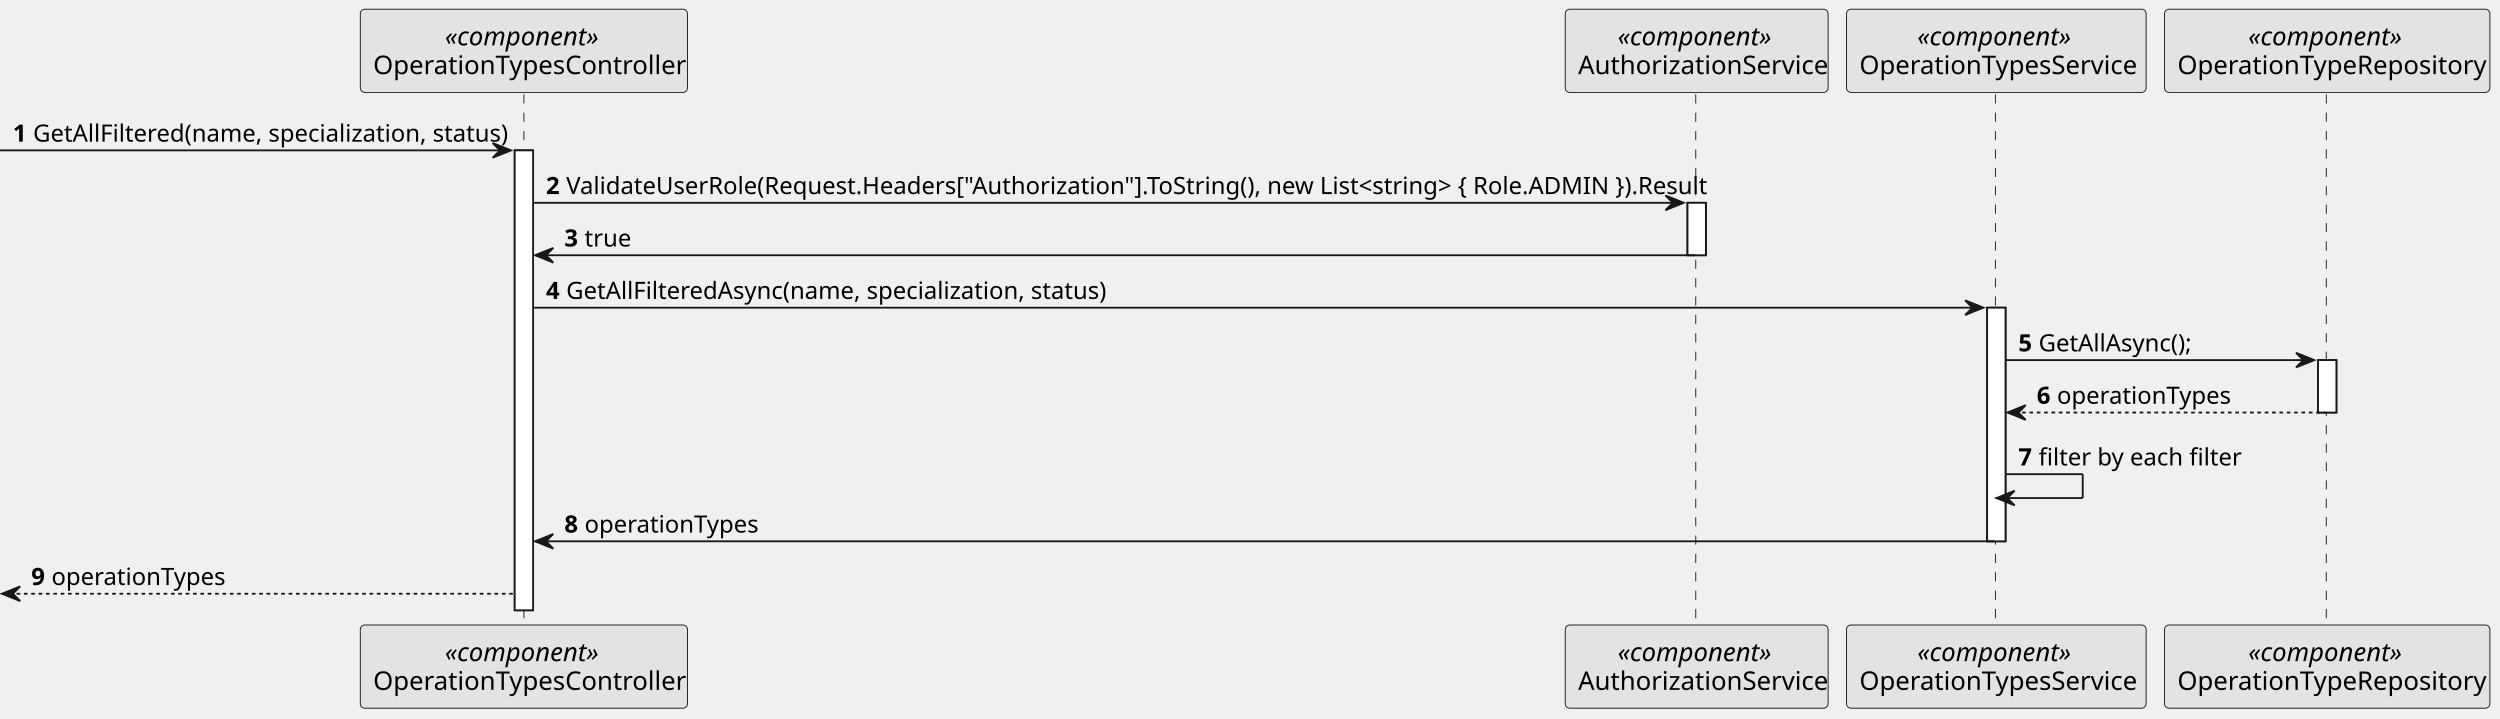
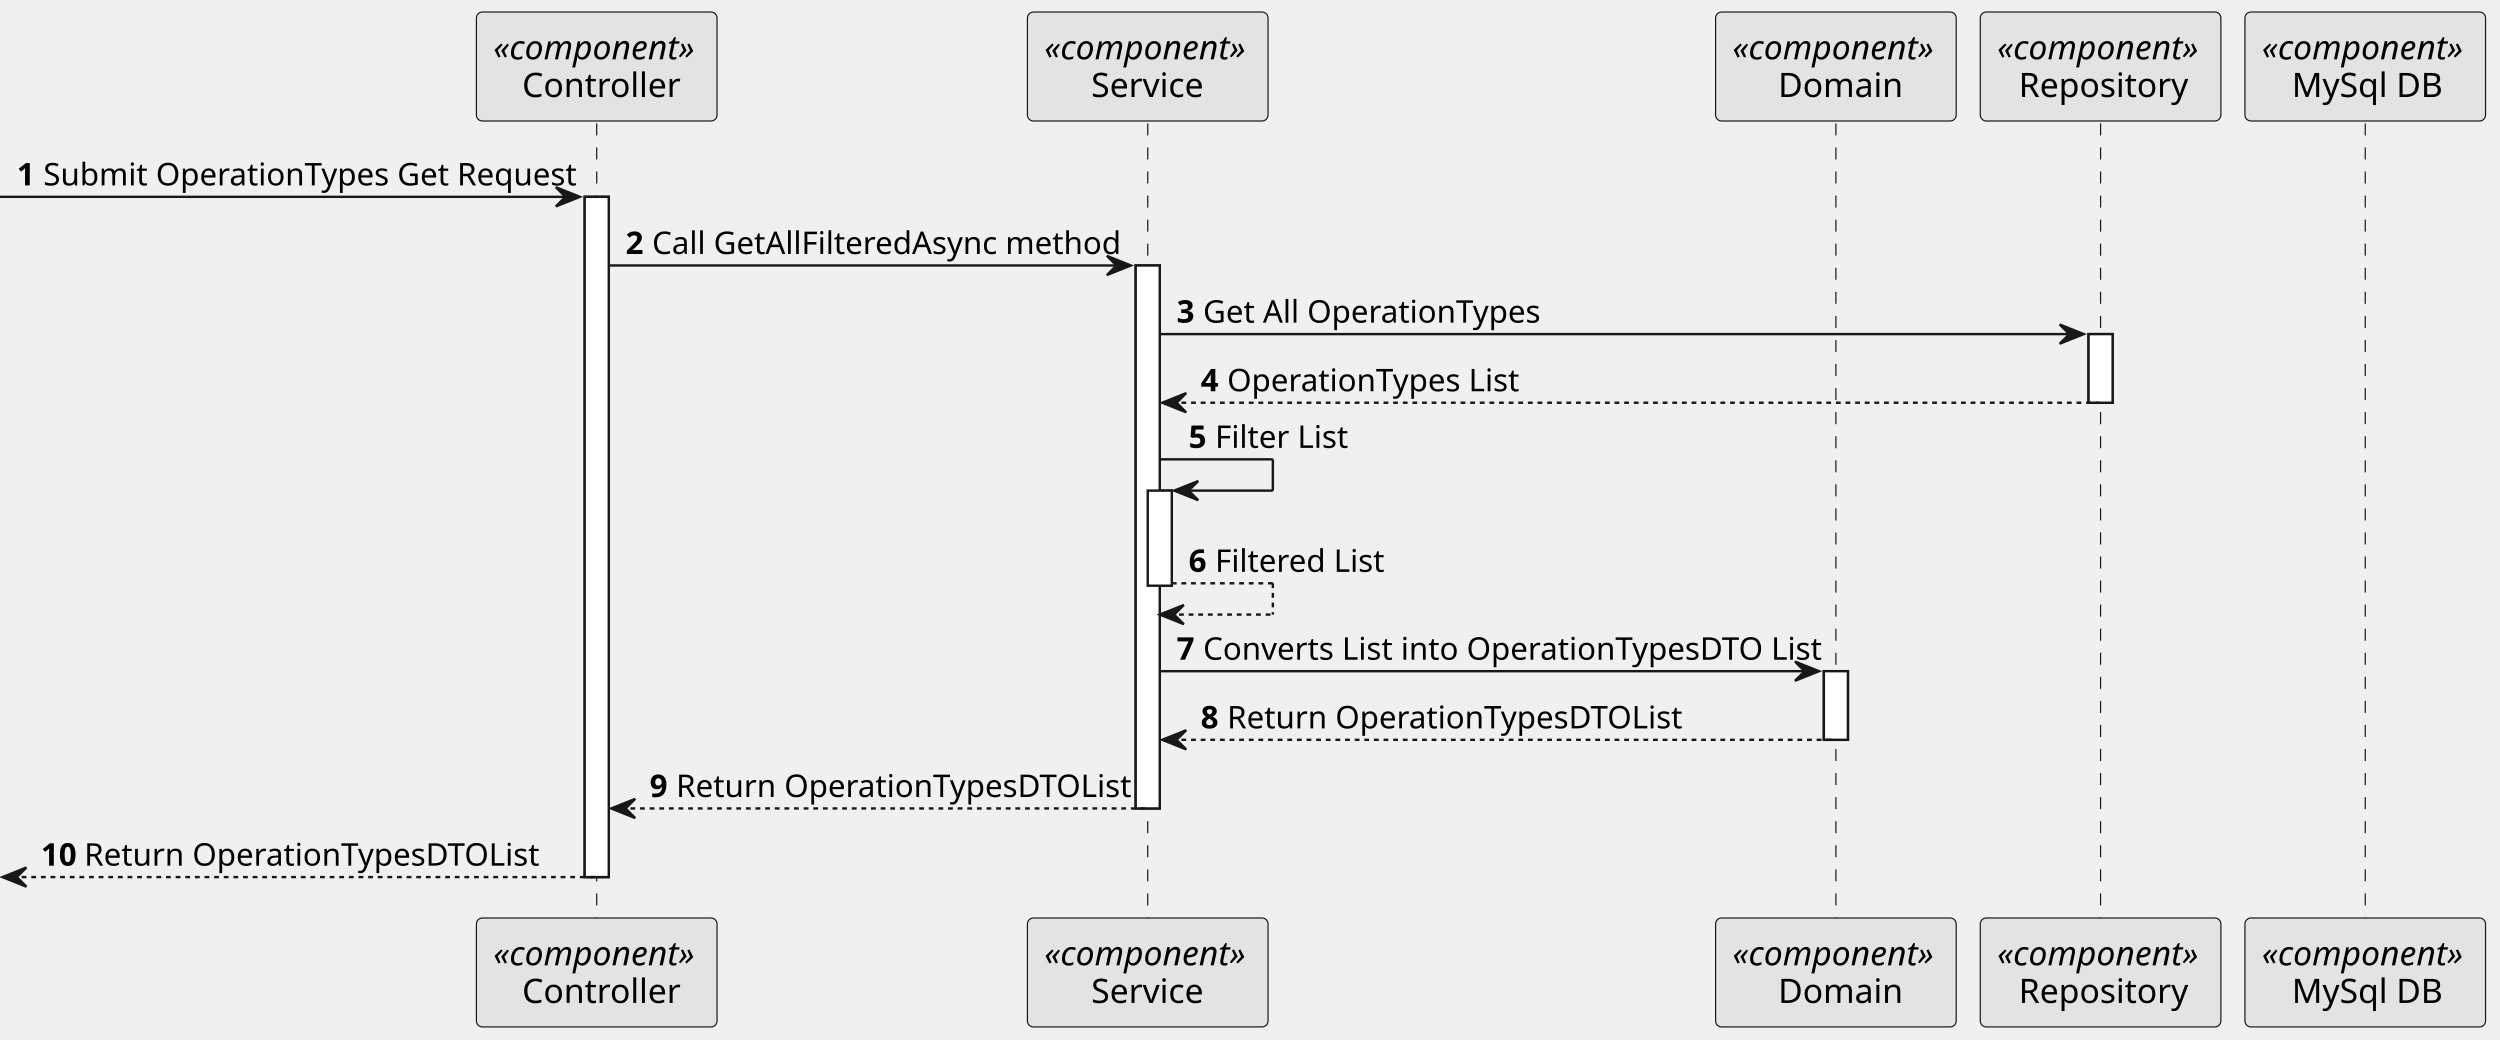
- <svg xmlns="http://www.w3.org/2000/svg" contentStyleType="text/css" height="391px" preserveAspectRatio="none" style="width:1360px;height:391px;background:#FFFFFF;" version="1.1" viewBox="0 0 1360 391" width="1360px" zoomAndPan="magnify">
+ <svg xmlns="http://www.w3.org/2000/svg" contentStyleType="text/css" height="432px" preserveAspectRatio="none" style="width:1039px;height:432px;background:#FFFFFF;" version="1.1" viewBox="0 0 1039 432" width="1039px" zoomAndPan="magnify">
  <defs />
  <g>
-     <rect fill="#FFFFFF" height="250.188" style="stroke:#181818;stroke-width:1.0;" width="10" x="280" y="81.805" />
-     <rect fill="#FFFFFF" height="28.523" style="stroke:#181818;stroke-width:1.0;" width="10" x="918" y="110.328" />
-     <rect fill="#FFFFFF" height="127.094" style="stroke:#181818;stroke-width:1.0;" width="10" x="1081" y="167.375" />
-     <rect fill="#FFFFFF" height="28.523" style="stroke:#181818;stroke-width:1.0;" width="10" x="1261" y="195.898" />
-     <line style="stroke:#181818;stroke-width:0.5;stroke-dasharray:5.0,5.0;" x1="285" x2="285" y1="51.281" y2="340.992" />
-     <line style="stroke:#181818;stroke-width:0.5;stroke-dasharray:5.0,5.0;" x1="922.5" x2="922.5" y1="51.281" y2="340.992" />
-     <line style="stroke:#181818;stroke-width:0.5;stroke-dasharray:5.0,5.0;" x1="1085.5" x2="1085.5" y1="51.281" y2="340.992" />
-     <line style="stroke:#181818;stroke-width:0.5;stroke-dasharray:5.0,5.0;" x1="1265.5" x2="1265.5" y1="51.281" y2="340.992" />
-     <rect fill="#E3E3E3" height="45.281" rx="2.5" ry="2.5" style="stroke:#181818;stroke-width:0.5;" width="178" x="196" y="5" />
-     <text fill="#000000" font-family="sans-serif" font-size="14" font-style="italic" lengthAdjust="spacing" textLength="86" x="242" y="24.674">«component»</text>
-     <text fill="#000000" font-family="sans-serif" font-size="14" lengthAdjust="spacing" textLength="164" x="203" y="40.315">OperationTypesController</text>
-     <rect fill="#E3E3E3" height="45.281" rx="2.5" ry="2.5" style="stroke:#181818;stroke-width:0.5;" width="178" x="196" y="339.992" />
-     <text fill="#000000" font-family="sans-serif" font-size="14" font-style="italic" lengthAdjust="spacing" textLength="86" x="242" y="359.666">«component»</text>
-     <text fill="#000000" font-family="sans-serif" font-size="14" lengthAdjust="spacing" textLength="164" x="203" y="375.307">OperationTypesController</text>
-     <rect fill="#E3E3E3" height="45.281" rx="2.5" ry="2.5" style="stroke:#181818;stroke-width:0.5;" width="143" x="851.5" y="5" />
-     <text fill="#000000" font-family="sans-serif" font-size="14" font-style="italic" lengthAdjust="spacing" textLength="86" x="880" y="24.674">«component»</text>
-     <text fill="#000000" font-family="sans-serif" font-size="14" lengthAdjust="spacing" textLength="129" x="858.5" y="40.315">AuthorizationService</text>
-     <rect fill="#E3E3E3" height="45.281" rx="2.5" ry="2.5" style="stroke:#181818;stroke-width:0.5;" width="143" x="851.5" y="339.992" />
-     <text fill="#000000" font-family="sans-serif" font-size="14" font-style="italic" lengthAdjust="spacing" textLength="86" x="880" y="359.666">«component»</text>
-     <text fill="#000000" font-family="sans-serif" font-size="14" lengthAdjust="spacing" textLength="129" x="858.5" y="375.307">AuthorizationService</text>
-     <rect fill="#E3E3E3" height="45.281" rx="2.5" ry="2.5" style="stroke:#181818;stroke-width:0.5;" width="163" x="1004.5" y="5" />
-     <text fill="#000000" font-family="sans-serif" font-size="14" font-style="italic" lengthAdjust="spacing" textLength="86" x="1043" y="24.674">«component»</text>
-     <text fill="#000000" font-family="sans-serif" font-size="14" lengthAdjust="spacing" textLength="149" x="1011.5" y="40.315">OperationTypesService</text>
-     <rect fill="#E3E3E3" height="45.281" rx="2.5" ry="2.5" style="stroke:#181818;stroke-width:0.5;" width="163" x="1004.5" y="339.992" />
-     <text fill="#000000" font-family="sans-serif" font-size="14" font-style="italic" lengthAdjust="spacing" textLength="86" x="1043" y="359.666">«component»</text>
-     <text fill="#000000" font-family="sans-serif" font-size="14" lengthAdjust="spacing" textLength="149" x="1011.5" y="375.307">OperationTypesService</text>
-     <rect fill="#E3E3E3" height="45.281" rx="2.5" ry="2.5" style="stroke:#181818;stroke-width:0.5;" width="177" x="1177.5" y="5" />
-     <text fill="#000000" font-family="sans-serif" font-size="14" font-style="italic" lengthAdjust="spacing" textLength="86" x="1223" y="24.674">«component»</text>
-     <text fill="#000000" font-family="sans-serif" font-size="14" lengthAdjust="spacing" textLength="163" x="1184.5" y="40.315">OperationTypeRepository</text>
-     <rect fill="#E3E3E3" height="45.281" rx="2.5" ry="2.5" style="stroke:#181818;stroke-width:0.5;" width="177" x="1177.5" y="339.992" />
-     <text fill="#000000" font-family="sans-serif" font-size="14" font-style="italic" lengthAdjust="spacing" textLength="86" x="1223" y="359.666">«component»</text>
-     <text fill="#000000" font-family="sans-serif" font-size="14" lengthAdjust="spacing" textLength="163" x="1184.5" y="375.307">OperationTypeRepository</text>
-     <rect fill="#FFFFFF" height="250.188" style="stroke:#181818;stroke-width:1.0;" width="10" x="280" y="81.805" />
-     <rect fill="#FFFFFF" height="28.523" style="stroke:#181818;stroke-width:1.0;" width="10" x="918" y="110.328" />
-     <rect fill="#FFFFFF" height="127.094" style="stroke:#181818;stroke-width:1.0;" width="10" x="1081" y="167.375" />
-     <rect fill="#FFFFFF" height="28.523" style="stroke:#181818;stroke-width:1.0;" width="10" x="1261" y="195.898" />
-     <polygon fill="#181818" points="268,77.805,278,81.805,268,85.805,272,81.805" style="stroke:#181818;stroke-width:1.0;" />
-     <line style="stroke:#181818;stroke-width:1.0;" x1="0" x2="274" y1="81.805" y2="81.805" />
+     <rect fill="#FFFFFF" height="282.711" style="stroke:#181818;stroke-width:1.0;" width="10" x="243" y="81.805" />
+     <rect fill="#FFFFFF" height="225.664" style="stroke:#181818;stroke-width:1.0;" width="10" x="472" y="110.328" />
+     <rect fill="#FFFFFF" height="39.523" style="stroke:#181818;stroke-width:1.0;" width="10" x="477" y="203.898" />
+     <rect fill="#FFFFFF" height="28.523" style="stroke:#181818;stroke-width:1.0;" width="10" x="758" y="278.945" />
+     <rect fill="#FFFFFF" height="28.523" style="stroke:#181818;stroke-width:1.0;" width="10" x="868" y="138.852" />
+     <line style="stroke:#181818;stroke-width:0.5;stroke-dasharray:5.0,5.0;" x1="248" x2="248" y1="51.281" y2="382.516" />
+     <line style="stroke:#181818;stroke-width:0.5;stroke-dasharray:5.0,5.0;" x1="477" x2="477" y1="51.281" y2="382.516" />
+     <line style="stroke:#181818;stroke-width:0.5;stroke-dasharray:5.0,5.0;" x1="763" x2="763" y1="51.281" y2="382.516" />
+     <line style="stroke:#181818;stroke-width:0.5;stroke-dasharray:5.0,5.0;" x1="873" x2="873" y1="51.281" y2="382.516" />
+     <line style="stroke:#181818;stroke-width:0.5;stroke-dasharray:5.0,5.0;" x1="983" x2="983" y1="51.281" y2="382.516" />
+     <rect fill="#E3E3E3" height="45.281" rx="2.5" ry="2.5" style="stroke:#181818;stroke-width:0.5;" width="100" x="198" y="5" />
+     <text fill="#000000" font-family="sans-serif" font-size="14" font-style="italic" lengthAdjust="spacing" textLength="86" x="205" y="24.674">«component»</text>
+     <text fill="#000000" font-family="sans-serif" font-size="14" lengthAdjust="spacing" textLength="62" x="217" y="40.315">Controller</text>
+     <rect fill="#E3E3E3" height="45.281" rx="2.5" ry="2.5" style="stroke:#181818;stroke-width:0.5;" width="100" x="198" y="381.516" />
+     <text fill="#000000" font-family="sans-serif" font-size="14" font-style="italic" lengthAdjust="spacing" textLength="86" x="205" y="401.19">«component»</text>
+     <text fill="#000000" font-family="sans-serif" font-size="14" lengthAdjust="spacing" textLength="62" x="217" y="416.83">Controller</text>
+     <rect fill="#E3E3E3" height="45.281" rx="2.5" ry="2.5" style="stroke:#181818;stroke-width:0.5;" width="100" x="427" y="5" />
+     <text fill="#000000" font-family="sans-serif" font-size="14" font-style="italic" lengthAdjust="spacing" textLength="86" x="434" y="24.674">«component»</text>
+     <text fill="#000000" font-family="sans-serif" font-size="14" lengthAdjust="spacing" textLength="47" x="453.5" y="40.315">Service</text>
+     <rect fill="#E3E3E3" height="45.281" rx="2.5" ry="2.5" style="stroke:#181818;stroke-width:0.5;" width="100" x="427" y="381.516" />
+     <text fill="#000000" font-family="sans-serif" font-size="14" font-style="italic" lengthAdjust="spacing" textLength="86" x="434" y="401.19">«component»</text>
+     <text fill="#000000" font-family="sans-serif" font-size="14" lengthAdjust="spacing" textLength="47" x="453.5" y="416.83">Service</text>
+     <rect fill="#E3E3E3" height="45.281" rx="2.5" ry="2.5" style="stroke:#181818;stroke-width:0.5;" width="100" x="713" y="5" />
+     <text fill="#000000" font-family="sans-serif" font-size="14" font-style="italic" lengthAdjust="spacing" textLength="86" x="720" y="24.674">«component»</text>
+     <text fill="#000000" font-family="sans-serif" font-size="14" lengthAdjust="spacing" textLength="48" x="739" y="40.315">Domain</text>
+     <rect fill="#E3E3E3" height="45.281" rx="2.5" ry="2.5" style="stroke:#181818;stroke-width:0.5;" width="100" x="713" y="381.516" />
+     <text fill="#000000" font-family="sans-serif" font-size="14" font-style="italic" lengthAdjust="spacing" textLength="86" x="720" y="401.19">«component»</text>
+     <text fill="#000000" font-family="sans-serif" font-size="14" lengthAdjust="spacing" textLength="48" x="739" y="416.83">Domain</text>
+     <rect fill="#E3E3E3" height="45.281" rx="2.5" ry="2.5" style="stroke:#181818;stroke-width:0.5;" width="100" x="823" y="5" />
+     <text fill="#000000" font-family="sans-serif" font-size="14" font-style="italic" lengthAdjust="spacing" textLength="86" x="830" y="24.674">«component»</text>
+     <text fill="#000000" font-family="sans-serif" font-size="14" lengthAdjust="spacing" textLength="68" x="839" y="40.315">Repository</text>
+     <rect fill="#E3E3E3" height="45.281" rx="2.5" ry="2.5" style="stroke:#181818;stroke-width:0.5;" width="100" x="823" y="381.516" />
+     <text fill="#000000" font-family="sans-serif" font-size="14" font-style="italic" lengthAdjust="spacing" textLength="86" x="830" y="401.19">«component»</text>
+     <text fill="#000000" font-family="sans-serif" font-size="14" lengthAdjust="spacing" textLength="68" x="839" y="416.83">Repository</text>
+     <rect fill="#E3E3E3" height="45.281" rx="2.5" ry="2.5" style="stroke:#181818;stroke-width:0.5;" width="100" x="933" y="5" />
+     <text fill="#000000" font-family="sans-serif" font-size="14" font-style="italic" lengthAdjust="spacing" textLength="86" x="940" y="24.674">«component»</text>
+     <text fill="#000000" font-family="sans-serif" font-size="14" lengthAdjust="spacing" textLength="61" x="952.5" y="40.315">MySql DB</text>
+     <rect fill="#E3E3E3" height="45.281" rx="2.5" ry="2.5" style="stroke:#181818;stroke-width:0.5;" width="100" x="933" y="381.516" />
+     <text fill="#000000" font-family="sans-serif" font-size="14" font-style="italic" lengthAdjust="spacing" textLength="86" x="940" y="401.19">«component»</text>
+     <text fill="#000000" font-family="sans-serif" font-size="14" lengthAdjust="spacing" textLength="61" x="952.5" y="416.83">MySql DB</text>
+     <rect fill="#FFFFFF" height="282.711" style="stroke:#181818;stroke-width:1.0;" width="10" x="243" y="81.805" />
+     <rect fill="#FFFFFF" height="225.664" style="stroke:#181818;stroke-width:1.0;" width="10" x="472" y="110.328" />
+     <rect fill="#FFFFFF" height="39.523" style="stroke:#181818;stroke-width:1.0;" width="10" x="477" y="203.898" />
+     <rect fill="#FFFFFF" height="28.523" style="stroke:#181818;stroke-width:1.0;" width="10" x="758" y="278.945" />
+     <rect fill="#FFFFFF" height="28.523" style="stroke:#181818;stroke-width:1.0;" width="10" x="868" y="138.852" />
+     <polygon fill="#181818" points="231,77.805,241,81.805,231,85.805,235,81.805" style="stroke:#181818;stroke-width:1.0;" />
+     <line style="stroke:#181818;stroke-width:1.0;" x1="0" x2="237" y1="81.805" y2="81.805" />
    <text fill="#000000" font-family="sans-serif" font-size="13" font-weight="bold" lengthAdjust="spacing" textLength="7" x="7" y="77.05">1</text>
-     <text fill="#000000" font-family="sans-serif" font-size="13" lengthAdjust="spacing" textLength="250" x="18" y="77.05">GetAllFiltered(name, specialization, status)</text>
-     <polygon fill="#181818" points="906,106.328,916,110.328,906,114.328,910,110.328" style="stroke:#181818;stroke-width:1.0;" />
-     <line style="stroke:#181818;stroke-width:1.0;" x1="290" x2="912" y1="110.328" y2="110.328" />
-     <text fill="#000000" font-family="sans-serif" font-size="13" font-weight="bold" lengthAdjust="spacing" textLength="7" x="297" y="105.573">2</text>
-     <text fill="#000000" font-family="sans-serif" font-size="13" lengthAdjust="spacing" textLength="598" x="308" y="105.573">ValidateUserRole(Request.Headers["Authorization"].ToString(), new List&lt;string&gt; { Role.ADMIN }).Result</text>
-     <polygon fill="#181818" points="301,134.852,291,138.852,301,142.852,297,138.852" style="stroke:#181818;stroke-width:1.0;" />
-     <line style="stroke:#181818;stroke-width:1.0;" x1="295" x2="922" y1="138.852" y2="138.852" />
-     <text fill="#000000" font-family="sans-serif" font-size="13" font-weight="bold" lengthAdjust="spacing" textLength="7" x="307" y="134.097">3</text>
-     <text fill="#000000" font-family="sans-serif" font-size="13" lengthAdjust="spacing" textLength="22" x="318" y="134.097">true</text>
-     <polygon fill="#181818" points="1069,163.375,1079,167.375,1069,171.375,1073,167.375" style="stroke:#181818;stroke-width:1.0;" />
-     <line style="stroke:#181818;stroke-width:1.0;" x1="290" x2="1075" y1="167.375" y2="167.375" />
-     <text fill="#000000" font-family="sans-serif" font-size="13" font-weight="bold" lengthAdjust="spacing" textLength="7" x="297" y="162.62">4</text>
-     <text fill="#000000" font-family="sans-serif" font-size="13" lengthAdjust="spacing" textLength="287" x="308" y="162.62">GetAllFilteredAsync(name, specialization, status)</text>
-     <polygon fill="#181818" points="1249,191.898,1259,195.898,1249,199.898,1253,195.898" style="stroke:#181818;stroke-width:1.0;" />
-     <line style="stroke:#181818;stroke-width:1.0;" x1="1091" x2="1255" y1="195.898" y2="195.898" />
-     <text fill="#000000" font-family="sans-serif" font-size="13" font-weight="bold" lengthAdjust="spacing" textLength="7" x="1098" y="191.144">5</text>
-     <text fill="#000000" font-family="sans-serif" font-size="13" lengthAdjust="spacing" textLength="85" x="1109" y="191.144">GetAllAsync();</text>
-     <polygon fill="#181818" points="1102,220.422,1092,224.422,1102,228.422,1098,224.422" style="stroke:#181818;stroke-width:1.0;" />
-     <line style="stroke:#181818;stroke-width:1.0;stroke-dasharray:2.0,2.0;" x1="1096" x2="1265" y1="224.422" y2="224.422" />
-     <text fill="#000000" font-family="sans-serif" font-size="13" font-weight="bold" lengthAdjust="spacing" textLength="7" x="1108" y="219.667">6</text>
-     <text fill="#000000" font-family="sans-serif" font-size="13" lengthAdjust="spacing" textLength="88" x="1119" y="219.667">operationTypes</text>
-     <line style="stroke:#181818;stroke-width:1.0;" x1="1091" x2="1133" y1="257.945" y2="257.945" />
-     <line style="stroke:#181818;stroke-width:1.0;" x1="1133" x2="1133" y1="257.945" y2="270.945" />
-     <line style="stroke:#181818;stroke-width:1.0;" x1="1086" x2="1133" y1="270.945" y2="270.945" />
-     <polygon fill="#181818" points="1096,266.945,1086,270.945,1096,274.945,1092,270.945" style="stroke:#181818;stroke-width:1.0;" />
-     <text fill="#000000" font-family="sans-serif" font-size="13" font-weight="bold" lengthAdjust="spacing" textLength="7" x="1098" y="253.19">7</text>
-     <text fill="#000000" font-family="sans-serif" font-size="13" lengthAdjust="spacing" textLength="102" x="1109" y="253.19">filter by each filter</text>
-     <polygon fill="#181818" points="301,290.469,291,294.469,301,298.469,297,294.469" style="stroke:#181818;stroke-width:1.0;" />
-     <line style="stroke:#181818;stroke-width:1.0;" x1="295" x2="1085" y1="294.469" y2="294.469" />
-     <text fill="#000000" font-family="sans-serif" font-size="13" font-weight="bold" lengthAdjust="spacing" textLength="7" x="307" y="289.714">8</text>
-     <text fill="#000000" font-family="sans-serif" font-size="13" lengthAdjust="spacing" textLength="88" x="318" y="289.714">operationTypes</text>
-     <polygon fill="#181818" points="11,318.992,1,322.992,11,326.992,7,322.992" style="stroke:#181818;stroke-width:1.0;" />
-     <line style="stroke:#181818;stroke-width:1.0;stroke-dasharray:2.0,2.0;" x1="5" x2="279" y1="322.992" y2="322.992" />
-     <text fill="#000000" font-family="sans-serif" font-size="13" font-weight="bold" lengthAdjust="spacing" textLength="7" x="17" y="318.237">9</text>
-     <text fill="#000000" font-family="sans-serif" font-size="13" lengthAdjust="spacing" textLength="88" x="28" y="318.237">operationTypes</text>
+     <text fill="#000000" font-family="sans-serif" font-size="13" lengthAdjust="spacing" textLength="213" x="18" y="77.05">Submit OperationTypes Get Request</text>
+     <polygon fill="#181818" points="460,106.328,470,110.328,460,114.328,464,110.328" style="stroke:#181818;stroke-width:1.0;" />
+     <line style="stroke:#181818;stroke-width:1.0;" x1="253" x2="466" y1="110.328" y2="110.328" />
+     <text fill="#000000" font-family="sans-serif" font-size="13" font-weight="bold" lengthAdjust="spacing" textLength="7" x="260" y="105.573">2</text>
+     <text fill="#000000" font-family="sans-serif" font-size="13" lengthAdjust="spacing" textLength="189" x="271" y="105.573">Call GetAllFilteredAsync method</text>
+     <polygon fill="#181818" points="856,134.852,866,138.852,856,142.852,860,138.852" style="stroke:#181818;stroke-width:1.0;" />
+     <line style="stroke:#181818;stroke-width:1.0;" x1="482" x2="862" y1="138.852" y2="138.852" />
+     <text fill="#000000" font-family="sans-serif" font-size="13" font-weight="bold" lengthAdjust="spacing" textLength="7" x="489" y="134.097">3</text>
+     <text fill="#000000" font-family="sans-serif" font-size="13" lengthAdjust="spacing" textLength="135" x="500" y="134.097">Get All OperationTypes</text>
+     <polygon fill="#181818" points="493,163.375,483,167.375,493,171.375,489,167.375" style="stroke:#181818;stroke-width:1.0;" />
+     <line style="stroke:#181818;stroke-width:1.0;stroke-dasharray:2.0,2.0;" x1="487" x2="872" y1="167.375" y2="167.375" />
+     <text fill="#000000" font-family="sans-serif" font-size="13" font-weight="bold" lengthAdjust="spacing" textLength="7" x="499" y="162.62">4</text>
+     <text fill="#000000" font-family="sans-serif" font-size="13" lengthAdjust="spacing" textLength="116" x="510" y="162.62">OperationTypes List</text>
+     <line style="stroke:#181818;stroke-width:1.0;" x1="482" x2="529" y1="190.898" y2="190.898" />
+     <line style="stroke:#181818;stroke-width:1.0;" x1="529" x2="529" y1="190.898" y2="203.898" />
+     <line style="stroke:#181818;stroke-width:1.0;" x1="488" x2="529" y1="203.898" y2="203.898" />
+     <polygon fill="#181818" points="498,199.898,488,203.898,498,207.898,494,203.898" style="stroke:#181818;stroke-width:1.0;" />
+     <text fill="#000000" font-family="sans-serif" font-size="13" font-weight="bold" lengthAdjust="spacing" textLength="7" x="494" y="186.144">5</text>
+     <text fill="#000000" font-family="sans-serif" font-size="13" lengthAdjust="spacing" textLength="54" x="505" y="186.144">Filter List</text>
+     <line style="stroke:#181818;stroke-width:1.0;stroke-dasharray:2.0,2.0;" x1="487" x2="529" y1="242.422" y2="242.422" />
+     <line style="stroke:#181818;stroke-width:1.0;stroke-dasharray:2.0,2.0;" x1="529" x2="529" y1="242.422" y2="255.422" />
+     <line style="stroke:#181818;stroke-width:1.0;stroke-dasharray:2.0,2.0;" x1="482" x2="529" y1="255.422" y2="255.422" />
+     <polygon fill="#181818" points="492,251.422,482,255.422,492,259.422,488,255.422" style="stroke:#181818;stroke-width:1.0;" />
+     <text fill="#000000" font-family="sans-serif" font-size="13" font-weight="bold" lengthAdjust="spacing" textLength="7" x="494" y="237.667">6</text>
+     <text fill="#000000" font-family="sans-serif" font-size="13" lengthAdjust="spacing" textLength="68" x="505" y="237.667">Filtered List</text>
+     <polygon fill="#181818" points="746,274.945,756,278.945,746,282.945,750,278.945" style="stroke:#181818;stroke-width:1.0;" />
+     <line style="stroke:#181818;stroke-width:1.0;" x1="482" x2="752" y1="278.945" y2="278.945" />
+     <text fill="#000000" font-family="sans-serif" font-size="13" font-weight="bold" lengthAdjust="spacing" textLength="7" x="489" y="274.19">7</text>
+     <text fill="#000000" font-family="sans-serif" font-size="13" lengthAdjust="spacing" textLength="246" x="500" y="274.19">Converts List into OperationTypesDTO List</text>
+     <polygon fill="#181818" points="493,303.469,483,307.469,493,311.469,489,307.469" style="stroke:#181818;stroke-width:1.0;" />
+     <line style="stroke:#181818;stroke-width:1.0;stroke-dasharray:2.0,2.0;" x1="487" x2="762" y1="307.469" y2="307.469" />
+     <text fill="#000000" font-family="sans-serif" font-size="13" font-weight="bold" lengthAdjust="spacing" textLength="7" x="499" y="302.714">8</text>
+     <text fill="#000000" font-family="sans-serif" font-size="13" lengthAdjust="spacing" textLength="180" x="510" y="302.714">Return OperationTypesDTOList</text>
+     <polygon fill="#181818" points="264,331.992,254,335.992,264,339.992,260,335.992" style="stroke:#181818;stroke-width:1.0;" />
+     <line style="stroke:#181818;stroke-width:1.0;stroke-dasharray:2.0,2.0;" x1="258" x2="476" y1="335.992" y2="335.992" />
+     <text fill="#000000" font-family="sans-serif" font-size="13" font-weight="bold" lengthAdjust="spacing" textLength="7" x="270" y="331.237">9</text>
+     <text fill="#000000" font-family="sans-serif" font-size="13" lengthAdjust="spacing" textLength="180" x="281" y="331.237">Return OperationTypesDTOList</text>
+     <polygon fill="#181818" points="11,360.516,1,364.516,11,368.516,7,364.516" style="stroke:#181818;stroke-width:1.0;" />
+     <line style="stroke:#181818;stroke-width:1.0;stroke-dasharray:2.0,2.0;" x1="5" x2="247" y1="364.516" y2="364.516" />
+     <text fill="#000000" font-family="sans-serif" font-size="13" font-weight="bold" lengthAdjust="spacing" textLength="14" x="17" y="359.761">10</text>
+     <text fill="#000000" font-family="sans-serif" font-size="13" lengthAdjust="spacing" textLength="180" x="35" y="359.761">Return OperationTypesDTOList</text>
  </g>
</svg>
